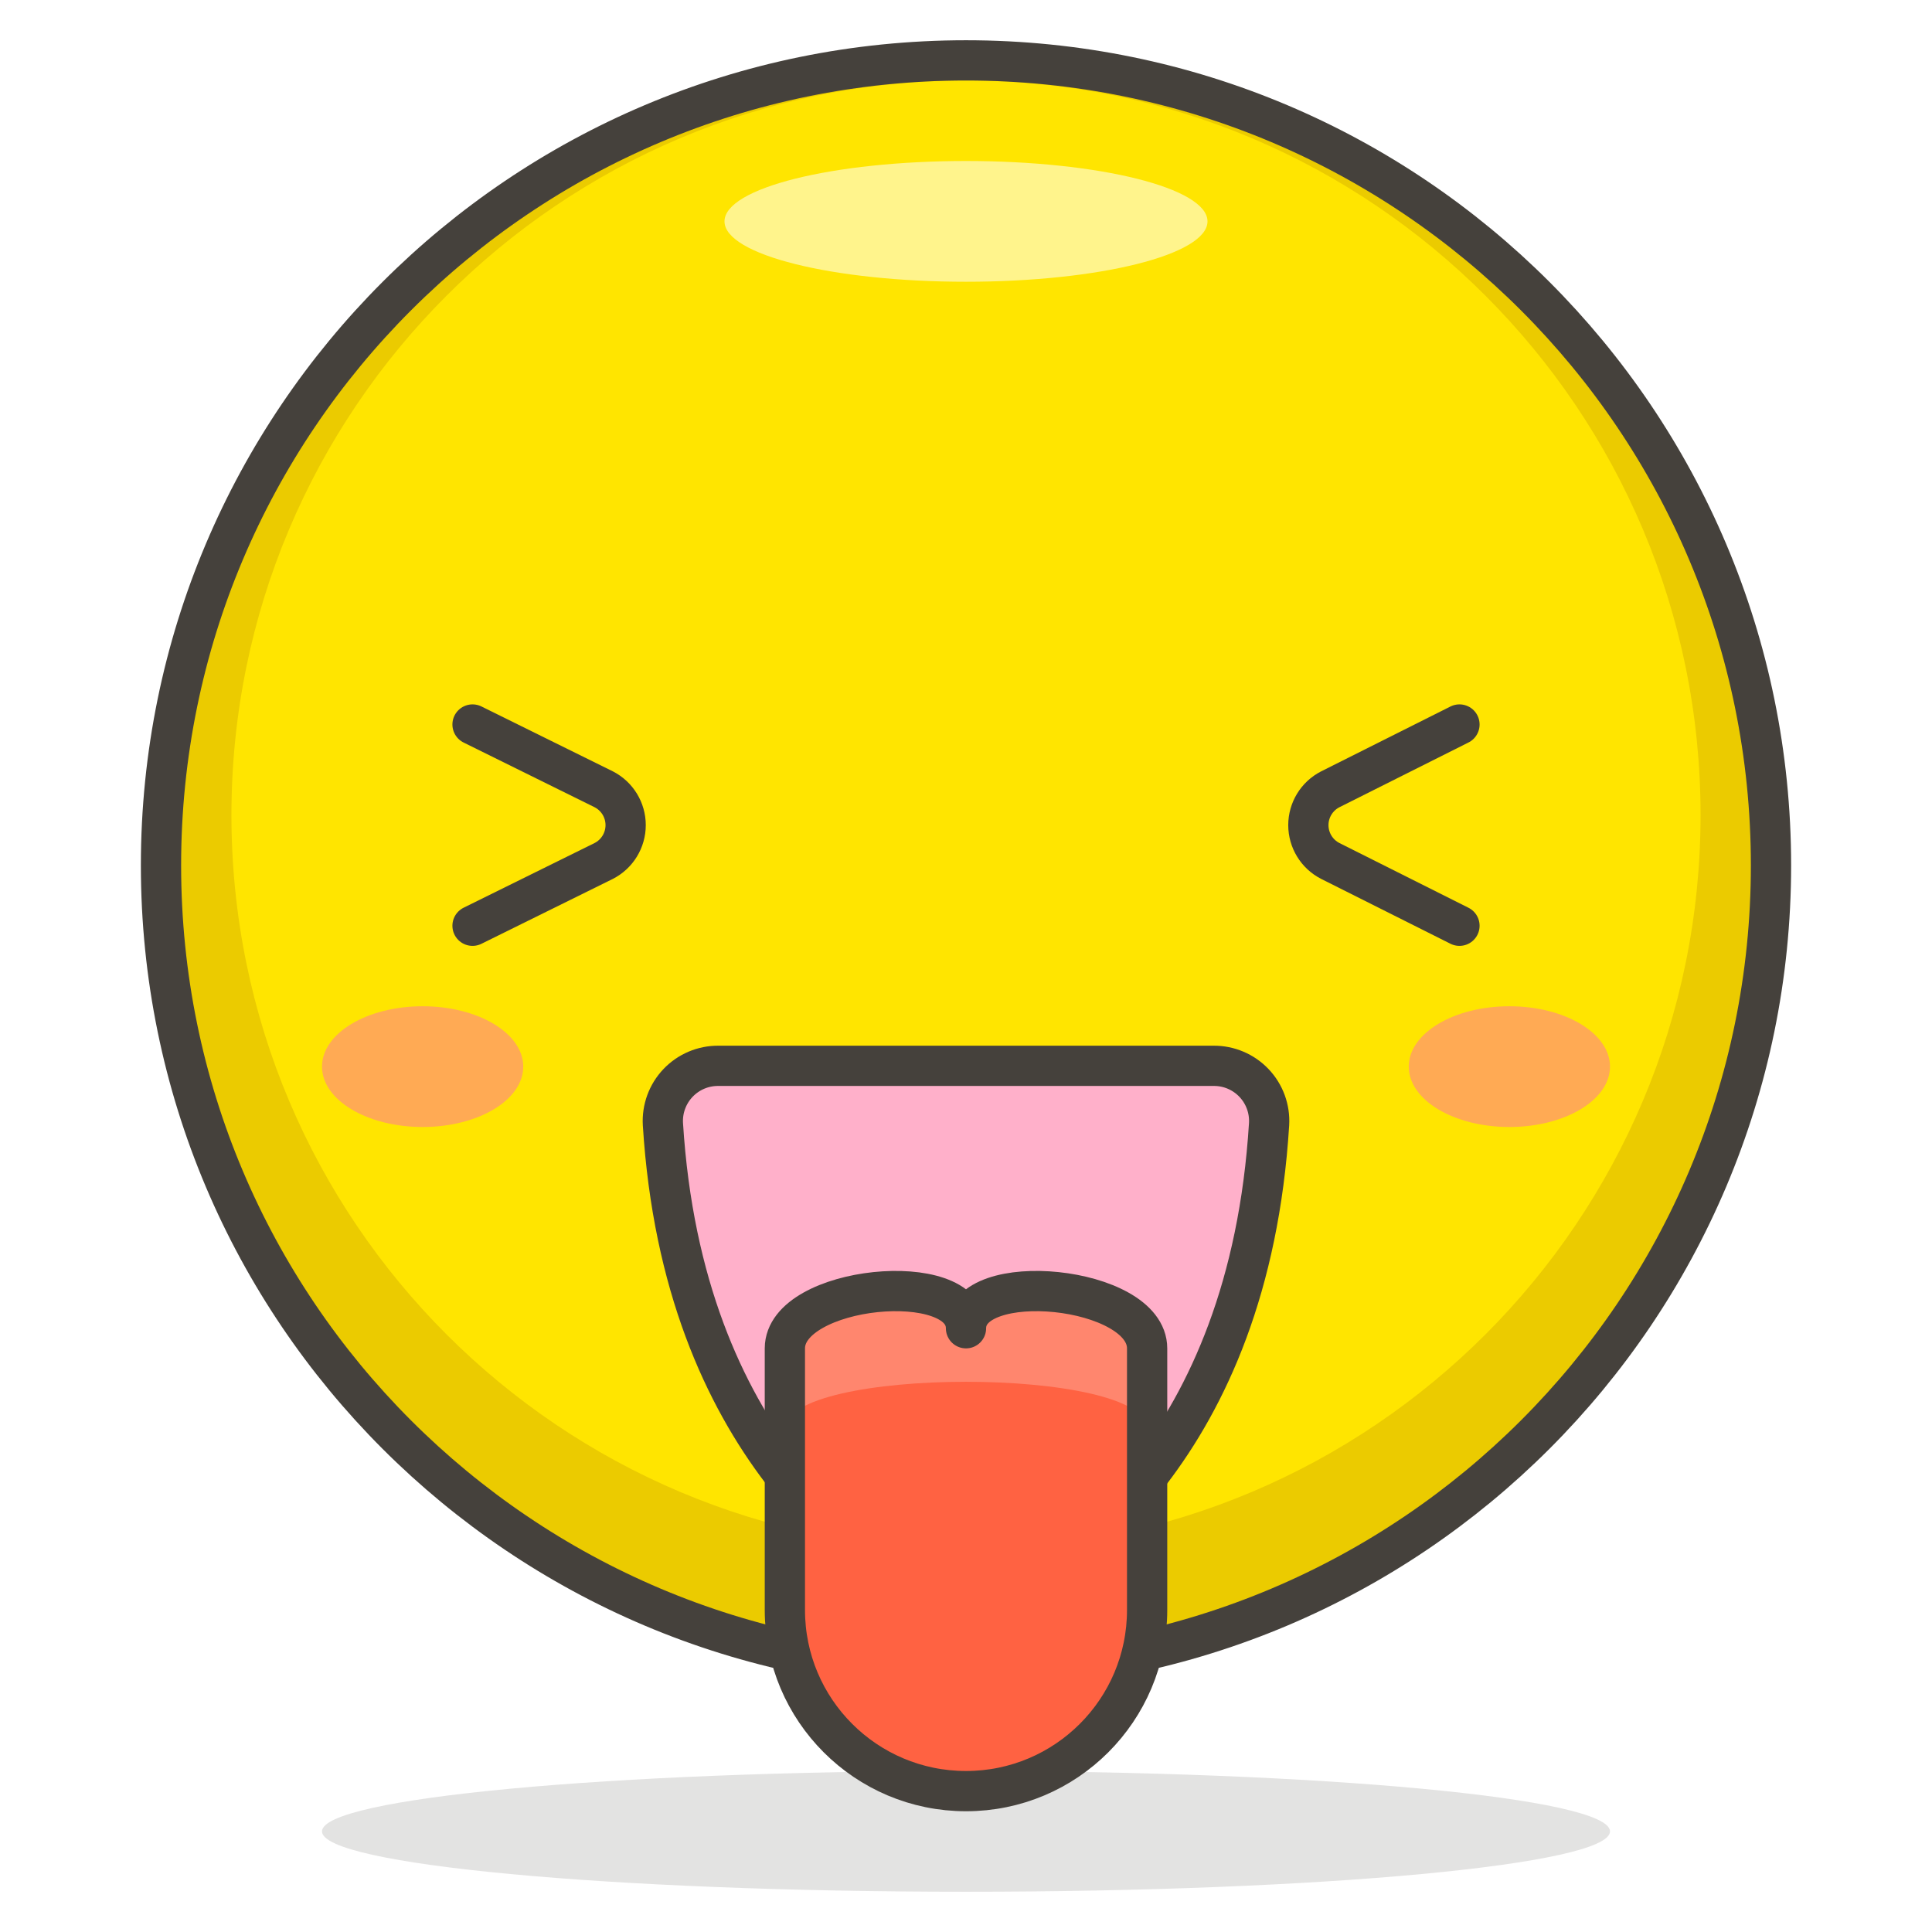
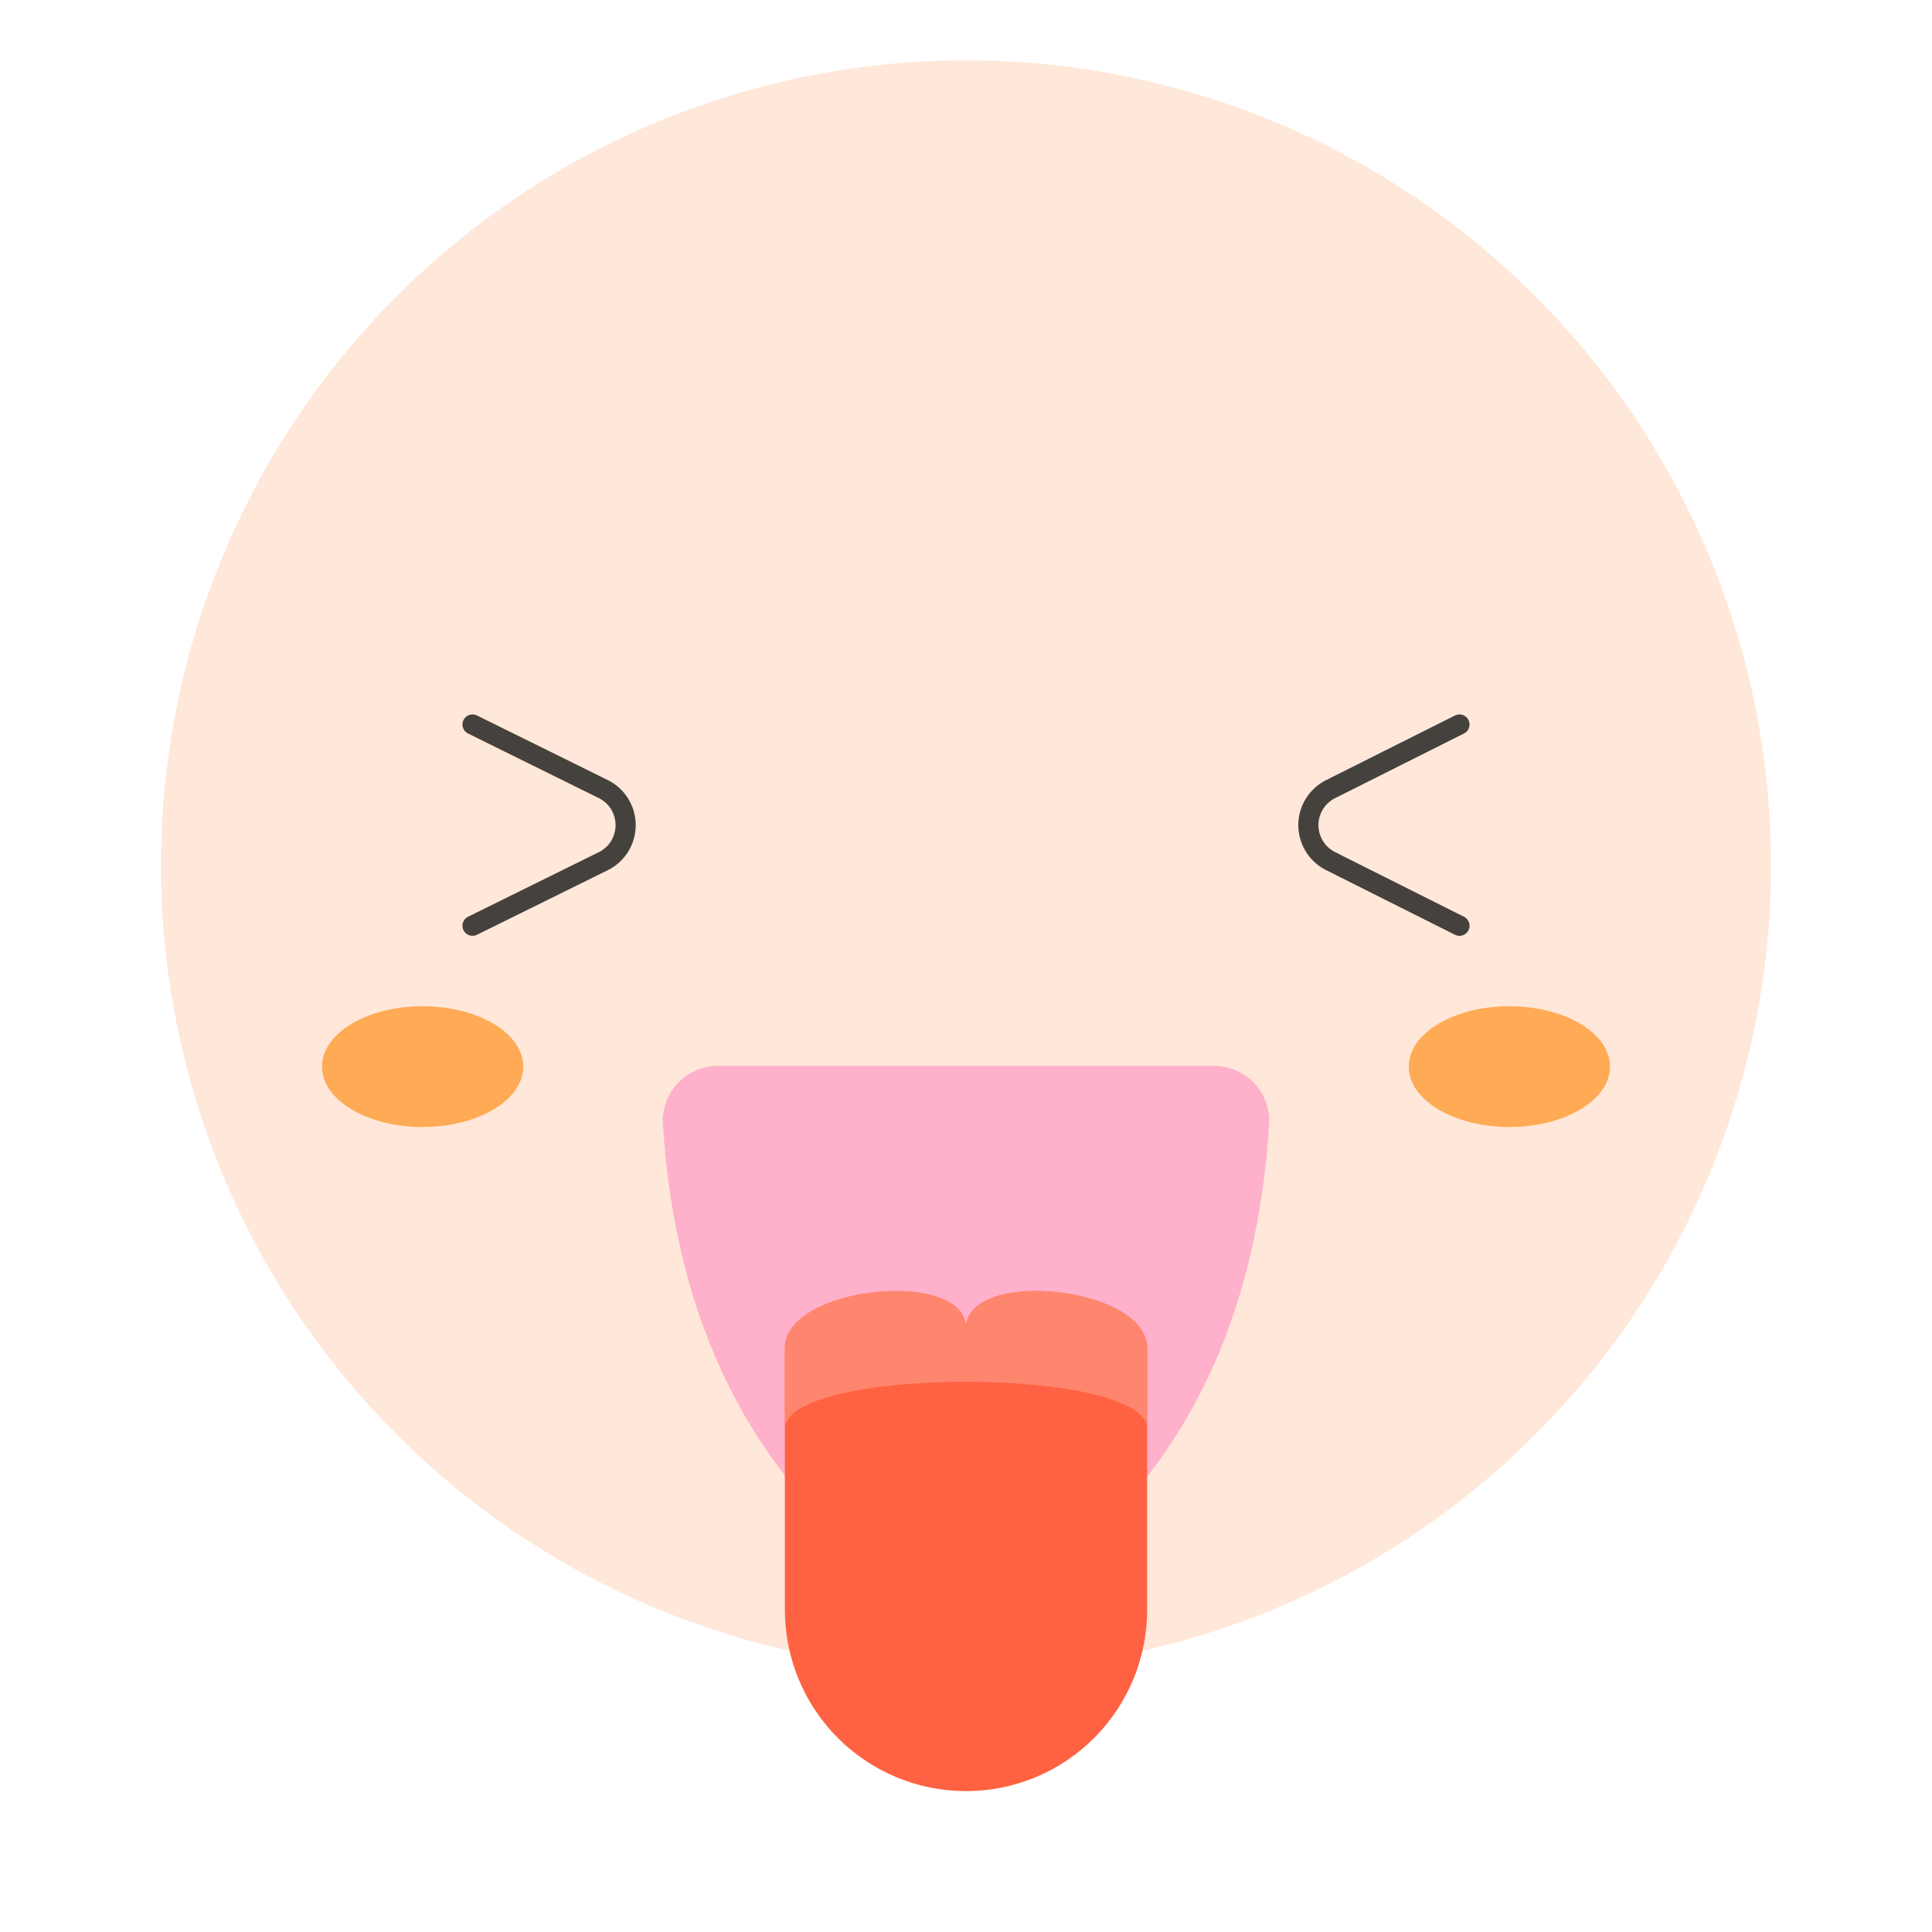
- <svg xmlns="http://www.w3.org/2000/svg" viewBox="0 0 48 48">
-   <path d="M4 21.5a20 20 0 1 0 40 0 20 20 0 1 0 -40 0Z" fill="#ffe500" stroke-width="1" />
-   <path d="M24 1.5a20 20 0 1 0 20 20 20 20 0 0 0 -20 -20Zm0 37a18.25 18.25 0 1 1 18.25 -18.25A18.25 18.25 0 0 1 24 38.5Z" fill="#ebcb00" stroke-width="1" />
-   <path d="M18 5.5a6 1.5 0 1 0 12 0 6 1.5 0 1 0 -12 0Z" fill="#fff48c" stroke-width="1" />
-   <path d="M4 21.5a20 20 0 1 0 40 0 20 20 0 1 0 -40 0Z" fill="none" stroke="#45413c" stroke-linecap="round" stroke-linejoin="round" stroke-width="1" />
-   <path d="M8 45.5a16 1.5 0 1 0 32 0 16 1.5 0 1 0 -32 0Z" fill="#45413c" opacity=".15" stroke-width="1" />
-   <path d="M40 26.5c0 0.83 -1.12 1.5 -2.5 1.5s-2.5 -0.67 -2.5 -1.5 1.12 -1.5 2.5 -1.5 2.5 0.67 2.5 1.5Z" fill="#ffaa54" stroke-width="1" />
-   <path d="M8 26.5c0 0.83 1.12 1.5 2.5 1.5s2.5 -0.67 2.5 -1.5 -1.12 -1.5 -2.5 -1.5 -2.5 0.67 -2.5 1.5Z" fill="#ffaa54" stroke-width="1" />
-   <path d="M16.47 27.93c0.5 8 5.09 11 6.85 12a1.37 1.37 0 0 0 1.36 0c1.76 -1 6.35 -3.92 6.85 -12a1.37 1.37 0 0 0 -1.38 -1.45h-12.3a1.37 1.37 0 0 0 -1.38 1.45Z" fill="#ffb0ca" stroke="#45413c" stroke-linecap="round" stroke-linejoin="round" stroke-width="1" />
-   <path d="M24 33c0 -1.5 4.5 -1.06 4.5 0.5V40a4.5 4.5 0 0 1 -9 0v-6.5c0 -1.56 4.5 -2 4.5 -0.5Z" fill="#ff6242" stroke-width="1" />
-   <path d="M24 33c0 -1.5 -4.5 -1.06 -4.5 0.5v2c0 -1.56 9 -1.56 9 0v-2c0 -1.56 -4.5 -2 -4.5 -0.5Z" fill="#ff866e" stroke-width="1" />
-   <path d="M24 33c0 -1.5 4.5 -1.06 4.5 0.5V40a4.5 4.5 0 0 1 -9 0v-6.5c0 -1.56 4.5 -2 4.5 -0.5Z" fill="none" stroke="#45413c" stroke-linecap="round" stroke-linejoin="round" stroke-width="1" />
-   <path d="m36.26 18 -3.21 1.61a1 1 0 0 0 0 1.78L36.26 23" fill="none" stroke="#45413c" stroke-linecap="round" stroke-linejoin="round" stroke-width="1" />
-   <path d="M11.74 18 15 19.61a1 1 0 0 1 0 1.78L11.74 23" fill="none" stroke="#45413c" stroke-linecap="round" stroke-linejoin="round" stroke-width="1" />
+ <svg xmlns="http://www.w3.org/2000/svg" width="48" height="48" viewBox="0 0 48 48" fill="none">
+   <path d="M4 21.5C4 26.804 6.107 31.891 9.858 35.642C13.609 39.393 18.696 41.5 24 41.5C29.304 41.5 34.391 39.393 38.142 35.642C41.893 31.891 44 26.804 44 21.5C44 16.196 41.893 11.109 38.142 7.358C34.391 3.607 29.304 1.5 24 1.5C18.696 1.5 13.609 3.607 9.858 7.358C6.107 11.109 4 16.196 4 21.5Z" fill="#FFE7D9" />
+   <path d="M40 26.5C40 27.33 38.88 28 37.5 28C36.12 28 35 27.33 35 26.5C35 25.67 36.12 25 37.5 25C38.88 25 40 25.67 40 26.5Z" fill="#FFAA54" />
+   <path d="M8 26.5C8 27.33 9.12 28 10.5 28C11.88 28 13 27.33 13 26.5C13 25.67 11.88 25 10.5 25C9.12 25 8 25.67 8 26.5Z" fill="#FFAA54" />
+   <path d="M16.47 27.93C16.97 35.93 21.56 38.93 23.32 39.93C23.527 40.048 23.762 40.111 24 40.111C24.239 40.111 24.473 40.048 24.68 39.93C26.44 38.93 31.03 36.01 31.53 27.93C31.541 27.743 31.513 27.555 31.449 27.379C31.384 27.203 31.284 27.041 31.155 26.905C31.026 26.77 30.869 26.662 30.697 26.588C30.524 26.515 30.338 26.478 30.15 26.48H17.85C17.662 26.478 17.476 26.515 17.304 26.588C17.131 26.662 16.975 26.77 16.845 26.905C16.716 27.041 16.616 27.203 16.551 27.379C16.487 27.555 16.459 27.743 16.47 27.93Z" fill="#FFB0CA" />
+   <path d="M24 33C24 31.5 28.5 31.94 28.5 33.5V40C28.5 41.193 28.026 42.338 27.182 43.182C26.338 44.026 25.194 44.5 24 44.5C22.806 44.5 21.662 44.026 20.818 43.182C19.974 42.338 19.5 41.193 19.5 40V33.5C19.5 31.94 24 31.5 24 33Z" fill="#FF6242" />
+   <path d="M24 33C24 31.5 19.5 31.94 19.5 33.5V35.5C19.5 33.94 28.5 33.94 28.5 35.5V33.5C28.5 31.94 24 31.5 24 33Z" fill="#FF866E" />
+   <path d="M36.26 18L33.05 19.61C32.886 19.694 32.749 19.821 32.653 19.978C32.557 20.136 32.506 20.316 32.506 20.5C32.506 20.684 32.557 20.864 32.653 21.022C32.749 21.179 32.886 21.306 33.05 21.39L36.26 23" stroke="#45413C" stroke-width="0.5" stroke-linecap="round" stroke-linejoin="round" />
+   <path d="M11.74 18L15 19.61C15.164 19.694 15.302 19.821 15.398 19.978C15.493 20.136 15.544 20.316 15.544 20.5C15.544 20.684 15.493 20.864 15.398 21.022C15.302 21.179 15.164 21.306 15 21.39L11.74 23" stroke="#45413C" stroke-width="0.5" stroke-linecap="round" stroke-linejoin="round" />
</svg>
